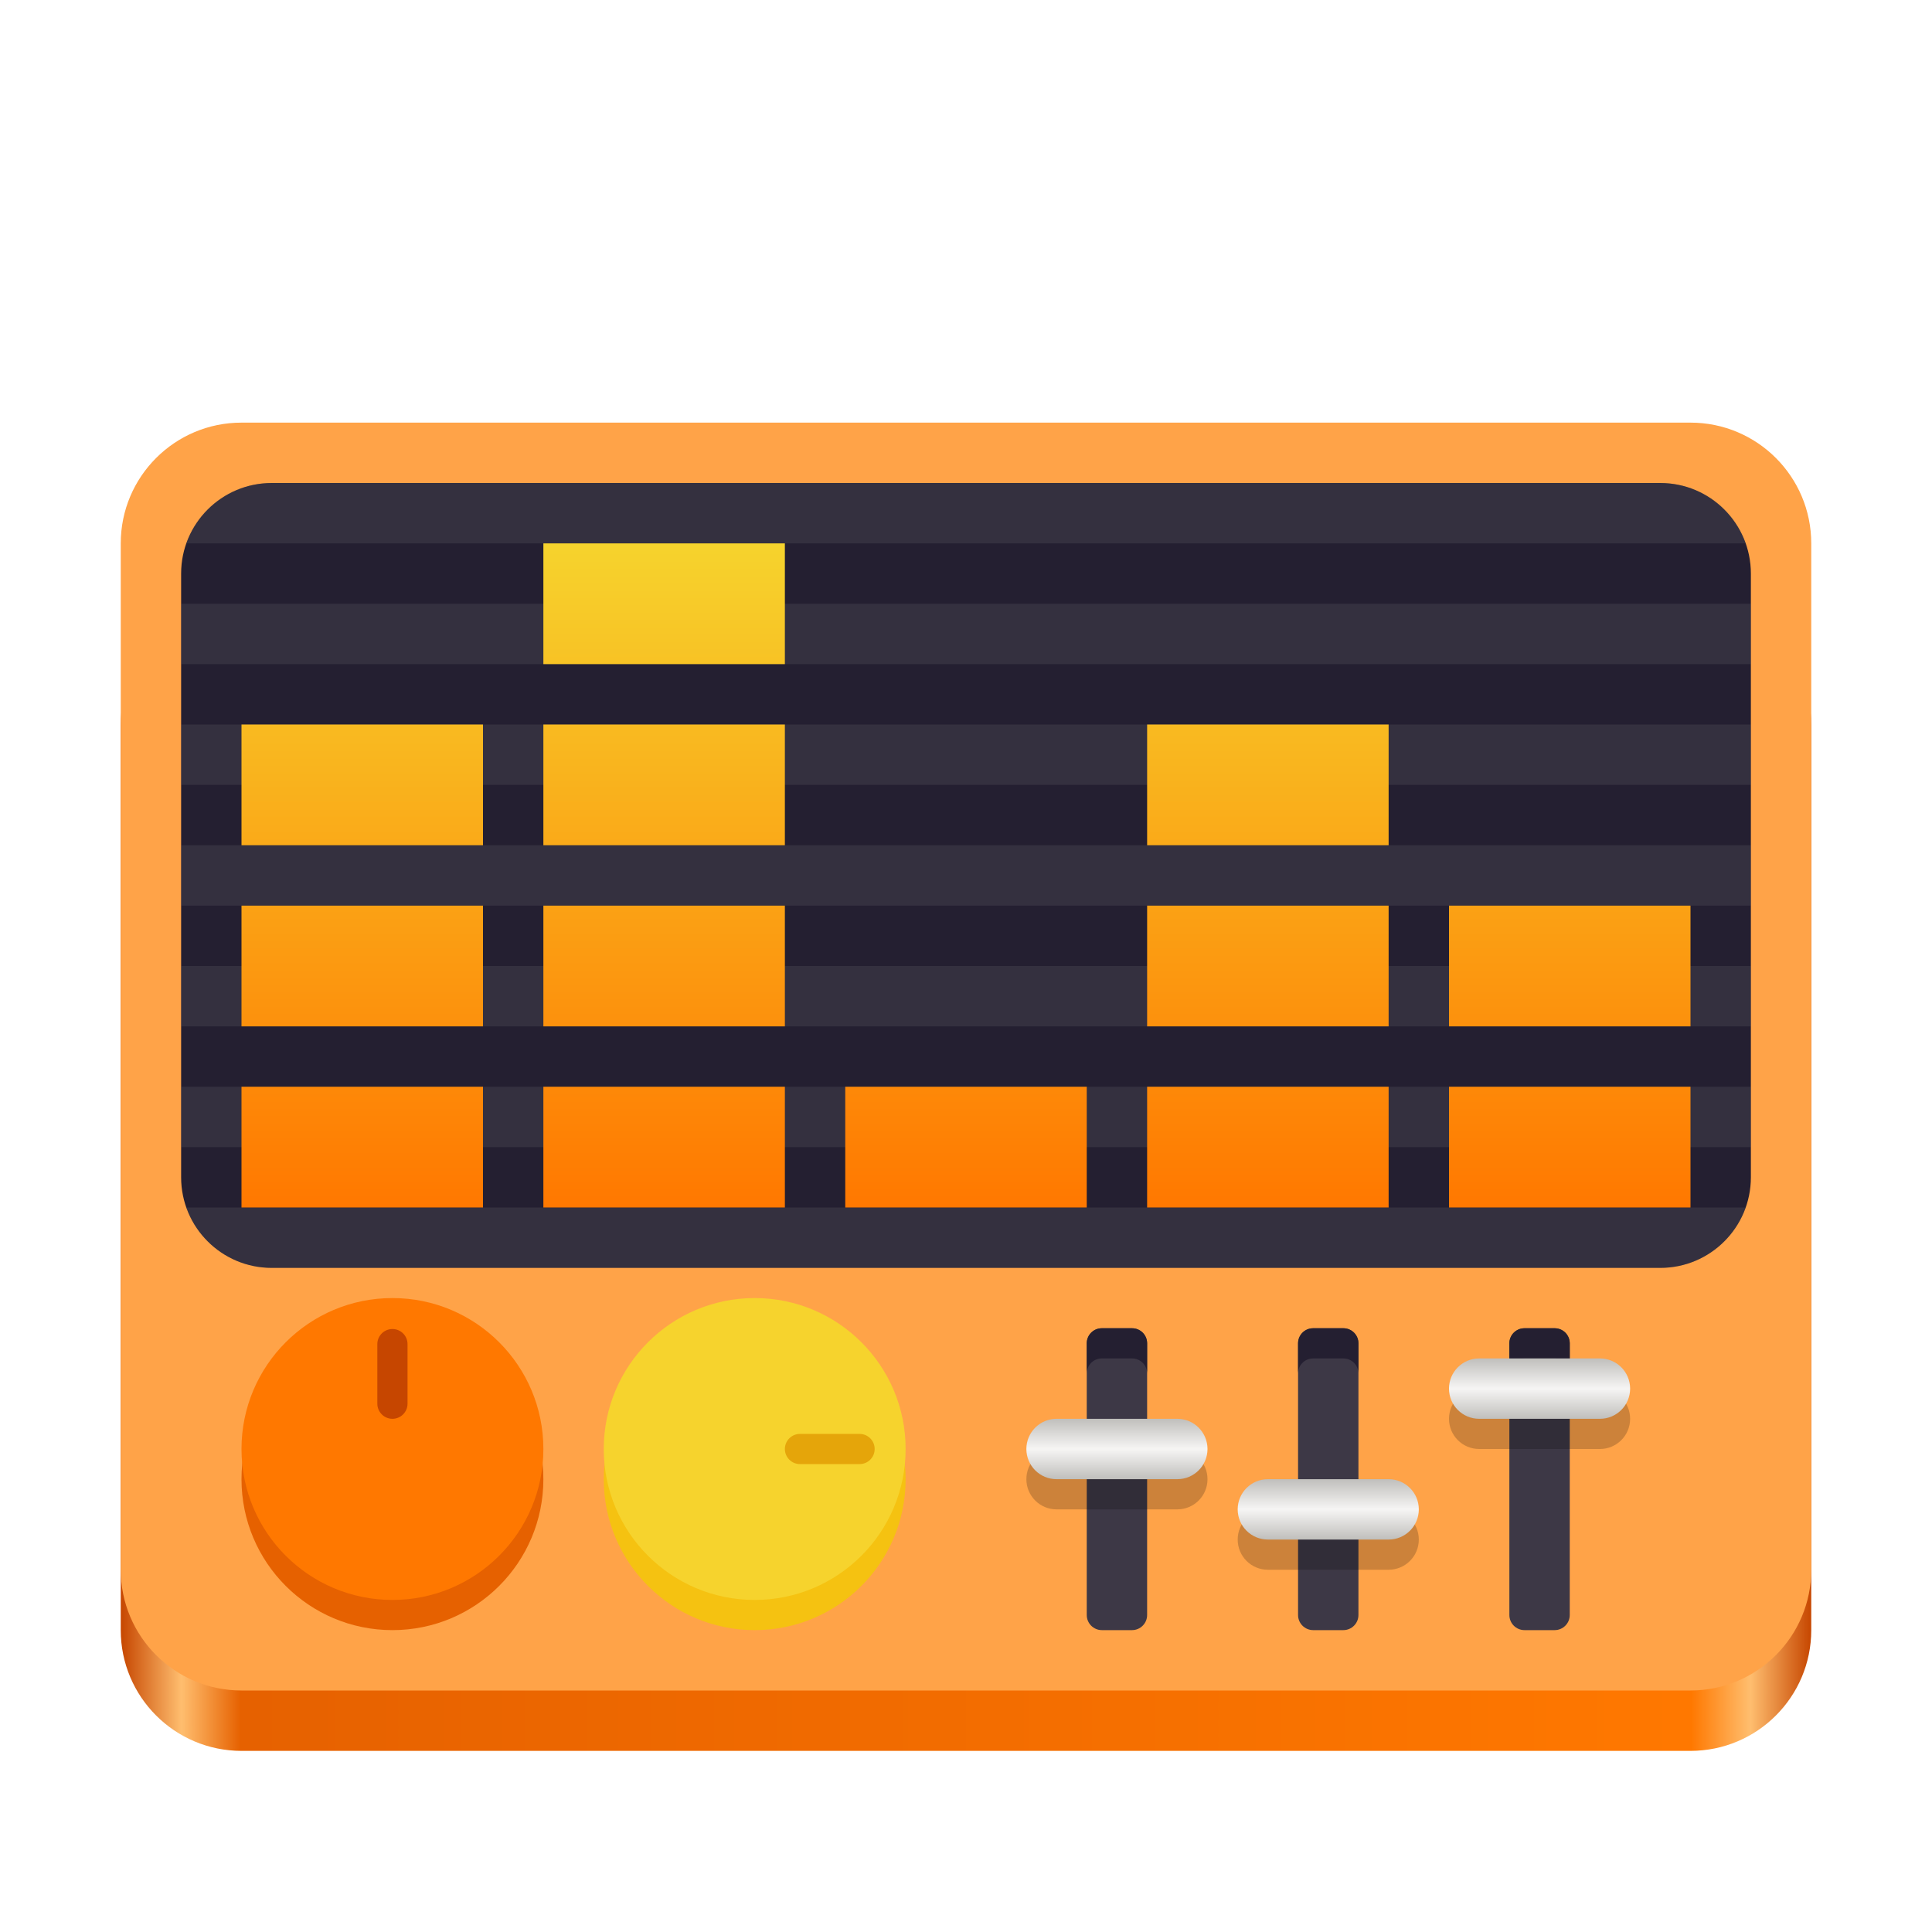
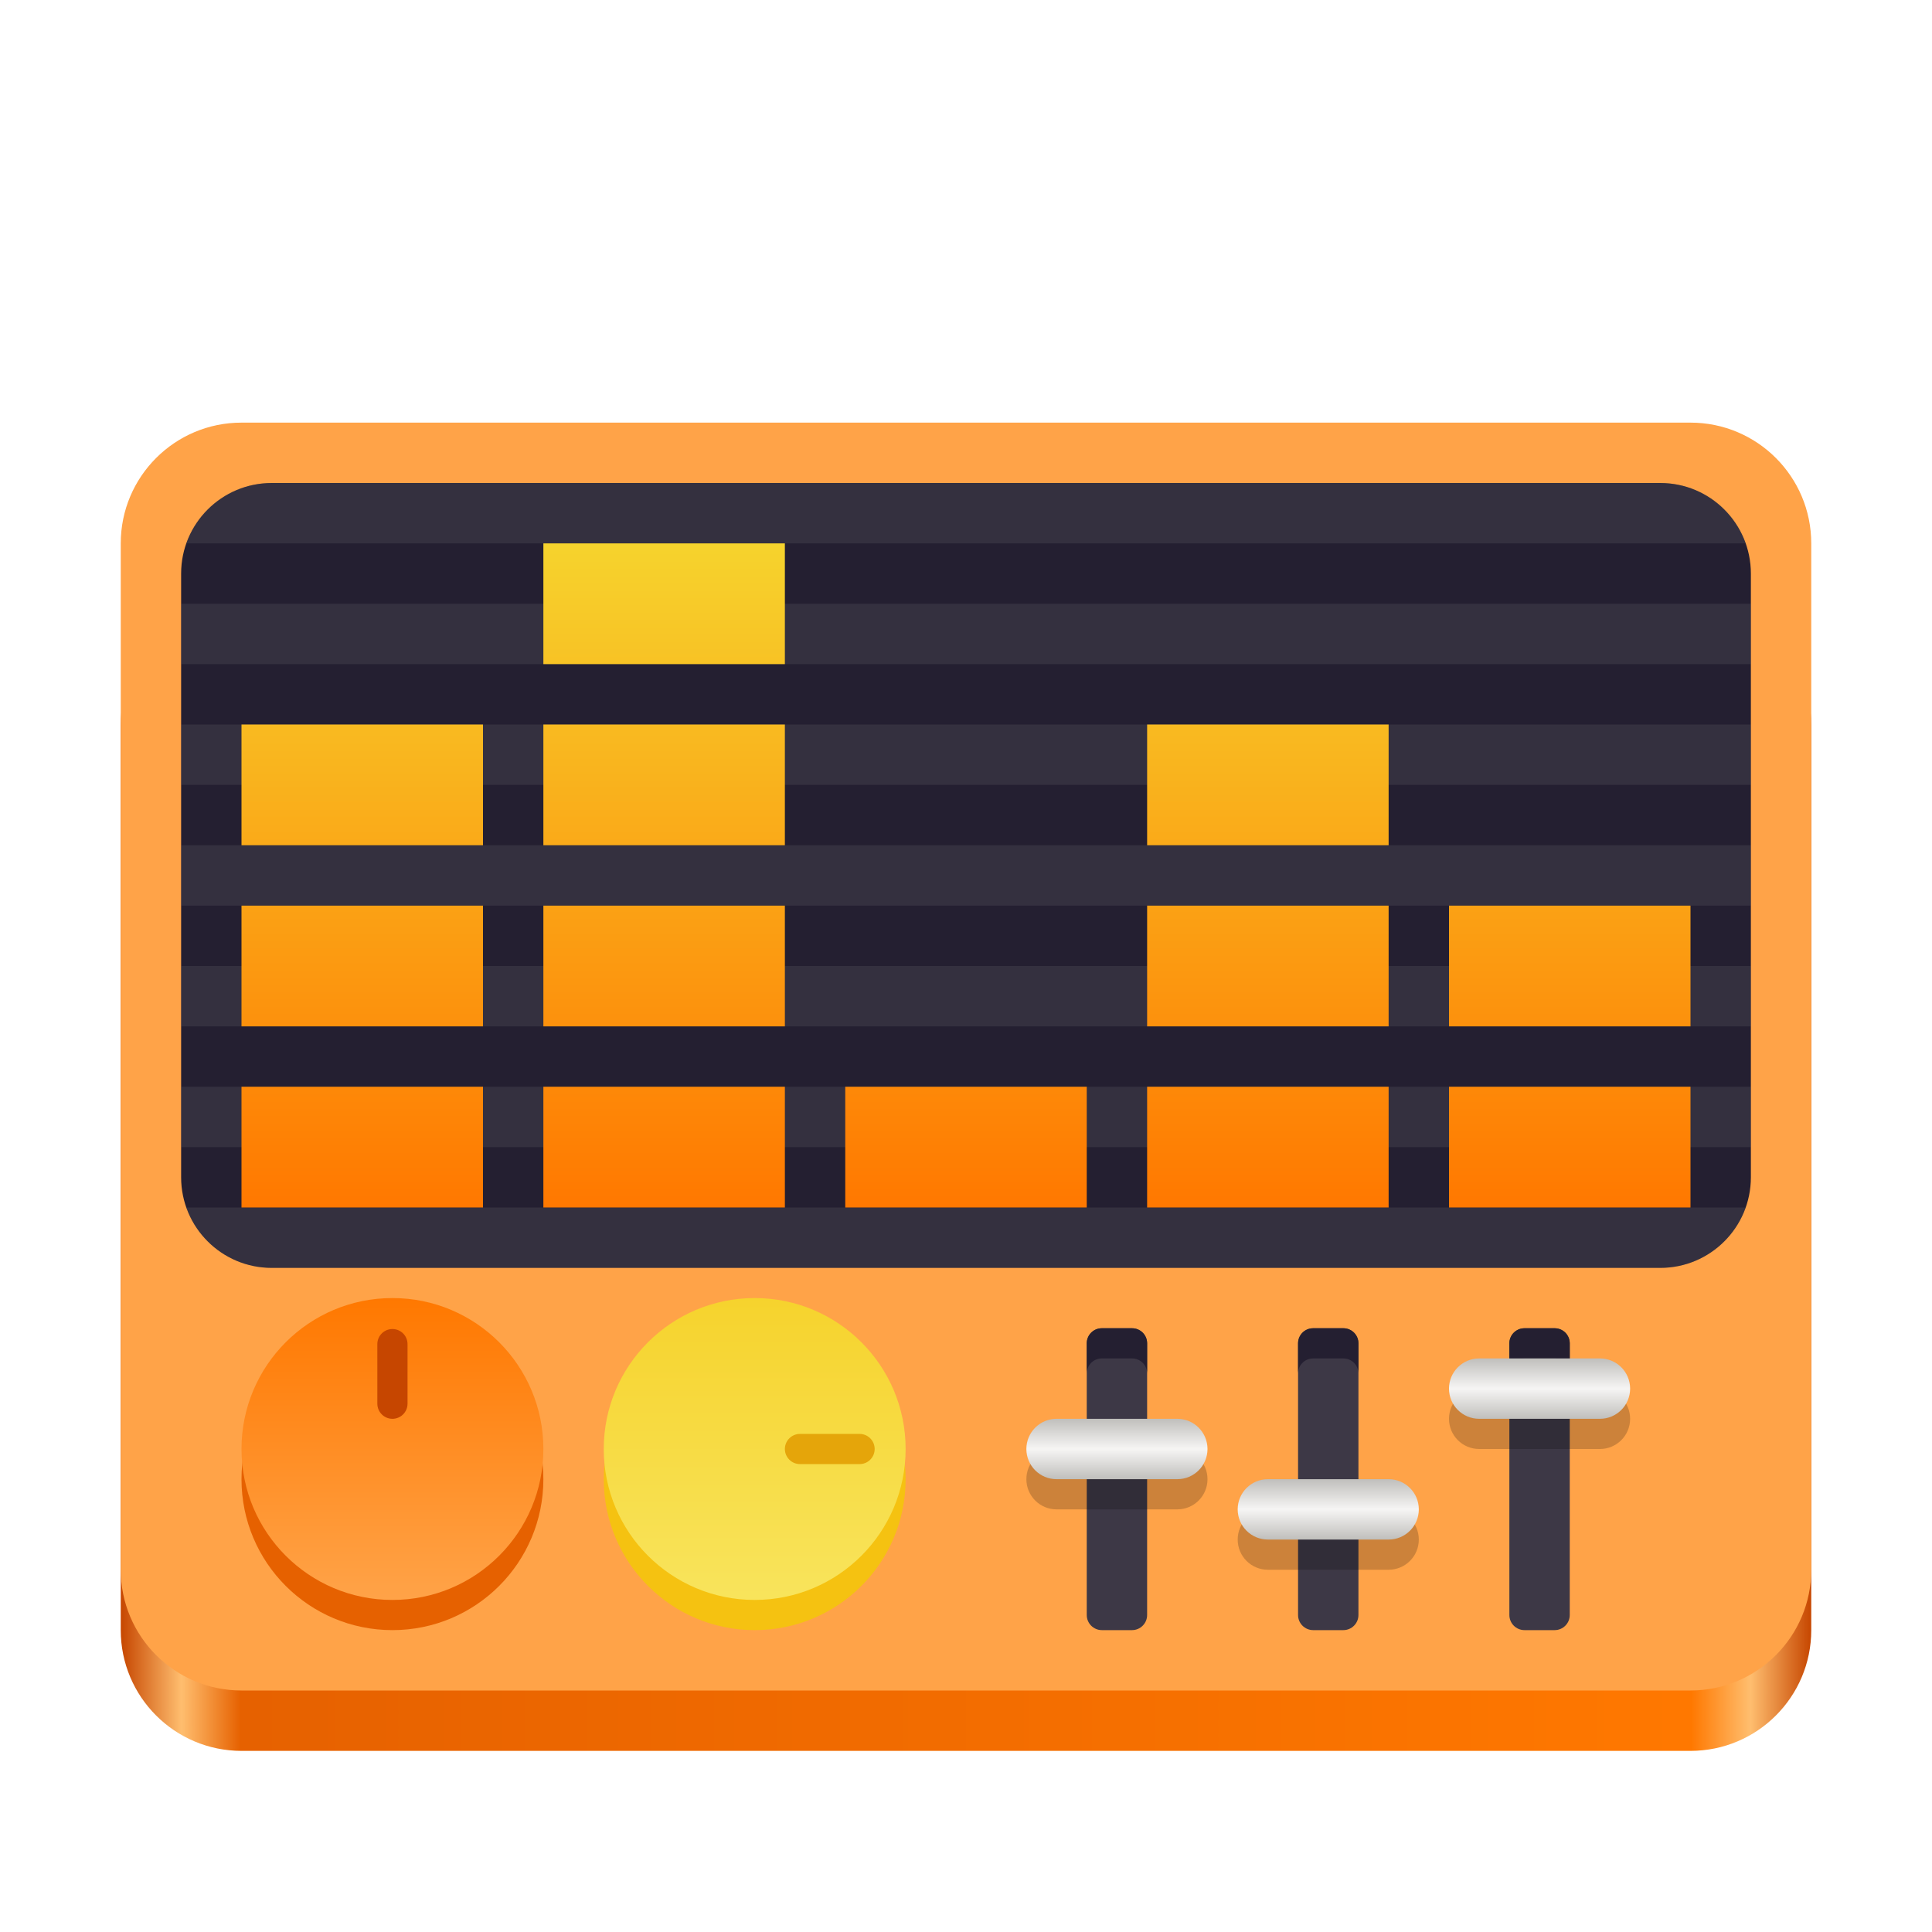
<svg xmlns="http://www.w3.org/2000/svg" xmlns:xlink="http://www.w3.org/1999/xlink" height="128px" viewBox="0 0 128 128" width="128px">
  <linearGradient id="a" gradientUnits="userSpaceOnUse" x1="8" x2="120" y1="116" y2="116">
    <stop offset="0" stop-color="#c64600" />
    <stop offset="0.036" stop-color="#ffbe6f" />
    <stop offset="0.071" stop-color="#e66100" />
    <stop offset="0.929" stop-color="#ff7800" />
    <stop offset="0.964" stop-color="#ffbe6f" />
    <stop offset="1" stop-color="#c64600" />
  </linearGradient>
  <clipPath id="b">
    <path d="m 12 32 h 104 v 4 h -104 z m 0 0" />
  </clipPath>
  <clipPath id="c">
    <path d="m 18 32 h 92 c 3.312 0 6 2.688 6 6 v 40 c 0 3.312 -2.688 6 -6 6 h -92 c -3.312 0 -6 -2.688 -6 -6 v -40 c 0 -3.312 2.688 -6 6 -6 z m 0 0" />
  </clipPath>
  <clipPath id="d">
    <path d="m 12 40 h 104 v 4 h -104 z m 0 0" />
  </clipPath>
  <clipPath id="e">
    <path d="m 18 32 h 92 c 3.312 0 6 2.688 6 6 v 40 c 0 3.312 -2.688 6 -6 6 h -92 c -3.312 0 -6 -2.688 -6 -6 v -40 c 0 -3.312 2.688 -6 6 -6 z m 0 0" />
  </clipPath>
  <clipPath id="f">
    <path d="m 12 48 h 104 v 4 h -104 z m 0 0" />
  </clipPath>
  <clipPath id="g">
    <path d="m 18 32 h 92 c 3.312 0 6 2.688 6 6 v 40 c 0 3.312 -2.688 6 -6 6 h -92 c -3.312 0 -6 -2.688 -6 -6 v -40 c 0 -3.312 2.688 -6 6 -6 z m 0 0" />
  </clipPath>
  <clipPath id="h">
    <path d="m 12 56 h 104 v 4 h -104 z m 0 0" />
  </clipPath>
  <clipPath id="i">
    <path d="m 18 32 h 92 c 3.312 0 6 2.688 6 6 v 40 c 0 3.312 -2.688 6 -6 6 h -92 c -3.312 0 -6 -2.688 -6 -6 v -40 c 0 -3.312 2.688 -6 6 -6 z m 0 0" />
  </clipPath>
  <clipPath id="j">
    <path d="m 12 64 h 104 v 4 h -104 z m 0 0" />
  </clipPath>
  <clipPath id="k">
    <path d="m 18 32 h 92 c 3.312 0 6 2.688 6 6 v 40 c 0 3.312 -2.688 6 -6 6 h -92 c -3.312 0 -6 -2.688 -6 -6 v -40 c 0 -3.312 2.688 -6 6 -6 z m 0 0" />
  </clipPath>
  <clipPath id="l">
    <path d="m 12 72 h 104 v 4 h -104 z m 0 0" />
  </clipPath>
  <clipPath id="m">
    <path d="m 18 32 h 92 c 3.312 0 6 2.688 6 6 v 40 c 0 3.312 -2.688 6 -6 6 h -92 c -3.312 0 -6 -2.688 -6 -6 v -40 c 0 -3.312 2.688 -6 6 -6 z m 0 0" />
  </clipPath>
  <clipPath id="n">
    <path d="m 12 80 h 104 v 4 h -104 z m 0 0" />
  </clipPath>
  <clipPath id="o">
    <path d="m 18 32 h 92 c 3.312 0 6 2.688 6 6 v 40 c 0 3.312 -2.688 6 -6 6 h -92 c -3.312 0 -6 -2.688 -6 -6 v -40 c 0 -3.312 2.688 -6 6 -6 z m 0 0" />
  </clipPath>
  <linearGradient id="p" gradientUnits="userSpaceOnUse" x1="64" x2="64" y1="36" y2="80">
    <stop offset="0" stop-color="#f6d32d" />
    <stop offset="1" stop-color="#ff7800" />
  </linearGradient>
-   <linearGradient id="q" gradientUnits="userSpaceOnUse">
+   <linearGradient id="q" gradientUnits="userSpaceOnUse" x1="50" x2="50" y1="86" y2="106">
+     <stop offset="0" stop-color="#f6d32d" />
+     <stop offset="1" stop-color="#f8e45c" />
+   </linearGradient>
+   <linearGradient id="r" gradientUnits="userSpaceOnUse" x1="26" x2="26" y1="86" y2="106">
+     <stop offset="0" stop-color="#ff7800" />
+     <stop offset="1" stop-color="#ffa348" />
+   </linearGradient>
+   <linearGradient id="s" gradientUnits="userSpaceOnUse">
    <stop offset="0" stop-color="#c0bfbc" />
    <stop offset="0.5" stop-color="#f6f5f4" />
    <stop offset="1" stop-color="#c0bfbc" />
  </linearGradient>
-   <linearGradient id="r" x1="102" x2="102" xlink:href="#q" y1="90" y2="94" />
-   <linearGradient id="s" x1="88" x2="88" xlink:href="#q" y1="98" y2="102" />
-   <linearGradient id="t" x1="74" x2="74" xlink:href="#q" y1="94" y2="98" />
+   <linearGradient id="t" x1="102" x2="102" xlink:href="#s" y1="90" y2="94" />
+   <linearGradient id="u" x1="88" x2="88" xlink:href="#s" y1="98" y2="102" />
+   <linearGradient id="v" x1="74" x2="74" xlink:href="#s" y1="94" y2="98" />
  <path d="m 16 40 h 96 c 4.418 0 8 3.582 8 8 v 60 c 0 4.418 -3.582 8 -8 8 h -96 c -4.418 0 -8 -3.582 -8 -8 v -60 c 0 -4.418 3.582 -8 8 -8 z m 0 0" fill="url(#a)" />
  <path d="m 16 28 h 96 c 4.418 0 8 3.582 8 8 v 68 c 0 4.418 -3.582 8 -8 8 h -96 c -4.418 0 -8 -3.582 -8 -8 v -68 c 0 -4.418 3.582 -8 8 -8 z m 0 0" fill="#ffa348" />
-   <path d="m 73 88 h 2 c 0.551 0 1 0.449 1 1 v 18 c 0 0.551 -0.449 1 -1 1 h -2 c -0.551 0 -1 -0.449 -1 -1 v -18 c 0 -0.551 0.449 -1 1 -1 z m 0 0" fill="#3d3846" />
  <path d="m 18 32 h 92 c 3.312 0 6 2.688 6 6 v 40 c 0 3.312 -2.688 6 -6 6 h -92 c -3.312 0 -6 -2.688 -6 -6 v -40 c 0 -3.312 2.688 -6 6 -6 z m 0 0" fill="#241f31" />
  <g clip-path="url(#b)">
    <g clip-path="url(#c)">
      <path d="m 12 32 h 104 v 4 h -104 z m 0 0" fill="#77767b" fill-opacity="0.2" />
    </g>
  </g>
  <g clip-path="url(#d)">
    <g clip-path="url(#e)">
      <path d="m 12 40 h 104 v 4 h -104 z m 0 0" fill="#77767b" fill-opacity="0.2" />
    </g>
  </g>
  <g clip-path="url(#f)">
    <g clip-path="url(#g)">
      <path d="m 12 48 h 104 v 4 h -104 z m 0 0" fill="#77767b" fill-opacity="0.2" />
    </g>
  </g>
  <g clip-path="url(#h)">
    <g clip-path="url(#i)">
      <path d="m 12 56 h 104 v 4 h -104 z m 0 0" fill="#77767b" fill-opacity="0.2" />
    </g>
  </g>
  <g clip-path="url(#j)">
    <g clip-path="url(#k)">
      <path d="m 12 64 h 104 v 4 h -104 z m 0 0" fill="#77767b" fill-opacity="0.2" />
    </g>
  </g>
  <g clip-path="url(#l)">
    <g clip-path="url(#m)">
      <path d="m 12 72 h 104 v 4 h -104 z m 0 0" fill="#77767b" fill-opacity="0.2" />
    </g>
  </g>
  <g clip-path="url(#n)">
    <g clip-path="url(#o)">
      <path d="m 12 80 h 104 v 4 h -104 z m 0 0" fill="#77767b" fill-opacity="0.2" />
    </g>
  </g>
  <g fill="url(#p)">
    <path d="m 16 72 h 16 v 8 h -16 z m 0 0" />
    <path d="m 16 60 h 16 v 8 h -16 z m 0 0" />
    <path d="m 16 48 h 16 v 8 h -16 z m 0 0" />
    <path d="m 36 72 h 16 v 8 h -16 z m 0 0" />
    <path d="m 36 60 h 16 v 8 h -16 z m 0 0" />
    <path d="m 36 48 h 16 v 8 h -16 z m 0 0" />
    <path d="m 36 36 h 16 v 8 h -16 z m 0 0" />
    <path d="m 56 72 h 16 v 8 h -16 z m 0 0" />
    <path d="m 76 72 h 16 v 8 h -16 z m 0 0" />
    <path d="m 76 60 h 16 v 8 h -16 z m 0 0" />
    <path d="m 76 48 h 16 v 8 h -16 z m 0 0" />
    <path d="m 96 72 h 16 v 8 h -16 z m 0 0" />
    <path d="m 96 60 h 16 v 8 h -16 z m 0 0" />
  </g>
+   <path d="m 60 98 c 0 5.523 -4.477 10 -10 10 s -10 -4.477 -10 -10 s 4.477 -10 10 -10 s 10 4.477 10 10 z m 0 0" fill="#f5c211" />
+   <path d="m 60 96 c 0 5.523 -4.477 10 -10 10 s -10 -4.477 -10 -10 s 4.477 -10 10 -10 s 10 4.477 10 10 z m 0 0" fill="url(#q)" />
+   <path d="m 57.949 96 c 0 0.551 -0.445 1 -1 1 h -3.949 c -0.551 0 -1 -0.449 -1 -1 s 0.449 -1 1 -1 h 3.949 c 0.555 0 1 0.449 1 1 z m 0 0" fill="#e5a50a" />
  <path d="m 36 98 c 0 5.523 -4.477 10 -10 10 s -10 -4.477 -10 -10 s 4.477 -10 10 -10 s 10 4.477 10 10 z m 0 0" fill="#e66100" />
-   <path d="m 36 96 c 0 5.523 -4.477 10 -10 10 s -10 -4.477 -10 -10 s 4.477 -10 10 -10 s 10 4.477 10 10 z m 0 0" fill="#ff7800" />
+   <path d="m 36 96 c 0 5.523 -4.477 10 -10 10 s -10 -4.477 -10 -10 s 4.477 -10 10 -10 s 10 4.477 10 10 z m 0 0" fill="url(#r)" />
  <path d="m 26 88.051 c 0.551 0 1 0.445 1 1 v 3.949 c 0 0.551 -0.449 1 -1 1 s -1 -0.449 -1 -1 v -3.949 c 0 -0.555 0.449 -1 1 -1 z m 0 0" fill="#c64600" />
-   <path d="m 60 98 c 0 5.523 -4.477 10 -10 10 s -10 -4.477 -10 -10 s 4.477 -10 10 -10 s 10 4.477 10 10 z m 0 0" fill="#f5c211" />
-   <path d="m 50 106 c -5.523 0 -10 -4.477 -10 -10 s 4.477 -10 10 -10 s 10 4.477 10 10 s -4.477 10 -10 10 z m 0 0" fill="#f6d32d" />
-   <path d="m 57.949 96 c 0 0.551 -0.445 1 -1 1 h -3.949 c -0.551 0 -1 -0.449 -1 -1 s 0.449 -1 1 -1 h 3.949 c 0.555 0 1 0.449 1 1 z m 0 0" fill="#e5a50a" />
-   <path d="m 73 88 c -0.555 0 -1 0.445 -1 1 v 2 c 0 -0.555 0.445 -1 1 -1 h 2 c 0.555 0 1 0.445 1 1 v -2 c 0 -0.555 -0.445 -1 -1 -1 z m 0 0" fill="#241f31" />
-   <path d="m 87 88 h 2 c 0.551 0 1 0.449 1 1 v 18 c 0 0.551 -0.449 1 -1 1 h -2 c -0.551 0 -1 -0.449 -1 -1 v -18 c 0 -0.551 0.449 -1 1 -1 z m 0 0" fill="#3d3846" />
-   <path d="m 87 88 c -0.555 0 -1 0.445 -1 1 v 2 c 0 -0.555 0.445 -1 1 -1 h 2 c 0.555 0 1 0.445 1 1 v -2 c 0 -0.555 -0.445 -1 -1 -1 z m 0 0" fill="#241f31" />
  <path d="m 101 88 h 2 c 0.551 0 1 0.449 1 1 v 18 c 0 0.551 -0.449 1 -1 1 h -2 c -0.551 0 -1 -0.449 -1 -1 v -18 c 0 -0.551 0.449 -1 1 -1 z m 0 0" fill="#3d3846" />
  <path d="m 101 88 c -0.555 0 -1 0.445 -1 1 v 2 c 0 -0.555 0.445 -1 1 -1 h 2 c 0.555 0 1 0.445 1 1 v -2 c 0 -0.555 -0.445 -1 -1 -1 z m 0 0" fill="#241f31" />
  <path d="m 98 92 h 8 c 1.105 0 2 0.895 2 2 s -0.895 2 -2 2 h -8 c -1.105 0 -2 -0.895 -2 -2 s 0.895 -2 2 -2 z m 0 0" fill-opacity="0.2" />
-   <path d="m 98 90 h 8 c 1.105 0 2 0.895 2 2 s -0.895 2 -2 2 h -8 c -1.105 0 -2 -0.895 -2 -2 s 0.895 -2 2 -2 z m 0 0" fill="url(#r)" />
+   <path d="m 98 90 h 8 c 1.105 0 2 0.895 2 2 s -0.895 2 -2 2 h -8 c -1.105 0 -2 -0.895 -2 -2 s 0.895 -2 2 -2 z m 0 0" fill="url(#t)" />
+   <path d="m 87 88 h 2 c 0.551 0 1 0.449 1 1 v 18 c 0 0.551 -0.449 1 -1 1 h -2 c -0.551 0 -1 -0.449 -1 -1 v -18 c 0 -0.551 0.449 -1 1 -1 z m 0 0" fill="#3d3846" />
+   <path d="m 87 88 c -0.555 0 -1 0.445 -1 1 v 2 c 0 -0.555 0.445 -1 1 -1 h 2 c 0.555 0 1 0.445 1 1 v -2 c 0 -0.555 -0.445 -1 -1 -1 z m 0 0" fill="#241f31" />
  <path d="m 84 100 h 8 c 1.105 0 2 0.895 2 2 s -0.895 2 -2 2 h -8 c -1.105 0 -2 -0.895 -2 -2 s 0.895 -2 2 -2 z m 0 0" fill-opacity="0.2" />
-   <path d="m 84 98 h 8 c 1.105 0 2 0.895 2 2 s -0.895 2 -2 2 h -8 c -1.105 0 -2 -0.895 -2 -2 s 0.895 -2 2 -2 z m 0 0" fill="url(#s)" />
+   <path d="m 84 98 h 8 c 1.105 0 2 0.895 2 2 s -0.895 2 -2 2 h -8 c -1.105 0 -2 -0.895 -2 -2 s 0.895 -2 2 -2 z m 0 0" fill="url(#u)" />
+   <path d="m 73 88 h 2 c 0.551 0 1 0.449 1 1 v 18 c 0 0.551 -0.449 1 -1 1 h -2 c -0.551 0 -1 -0.449 -1 -1 v -18 c 0 -0.551 0.449 -1 1 -1 z m 0 0" fill="#3d3846" />
+   <path d="m 73 88 c -0.555 0 -1 0.445 -1 1 v 2 c 0 -0.555 0.445 -1 1 -1 h 2 c 0.555 0 1 0.445 1 1 v -2 c 0 -0.555 -0.445 -1 -1 -1 z m 0 0" fill="#241f31" />
  <path d="m 70 96 h 8 c 1.105 0 2 0.895 2 2 s -0.895 2 -2 2 h -8 c -1.105 0 -2 -0.895 -2 -2 s 0.895 -2 2 -2 z m 0 0" fill-opacity="0.2" />
-   <path d="m 70 94 h 8 c 1.105 0 2 0.895 2 2 s -0.895 2 -2 2 h -8 c -1.105 0 -2 -0.895 -2 -2 s 0.895 -2 2 -2 z m 0 0" fill="url(#t)" />
+   <path d="m 70 94 h 8 c 1.105 0 2 0.895 2 2 s -0.895 2 -2 2 h -8 c -1.105 0 -2 -0.895 -2 -2 s 0.895 -2 2 -2 z m 0 0" fill="url(#v)" />
</svg>
